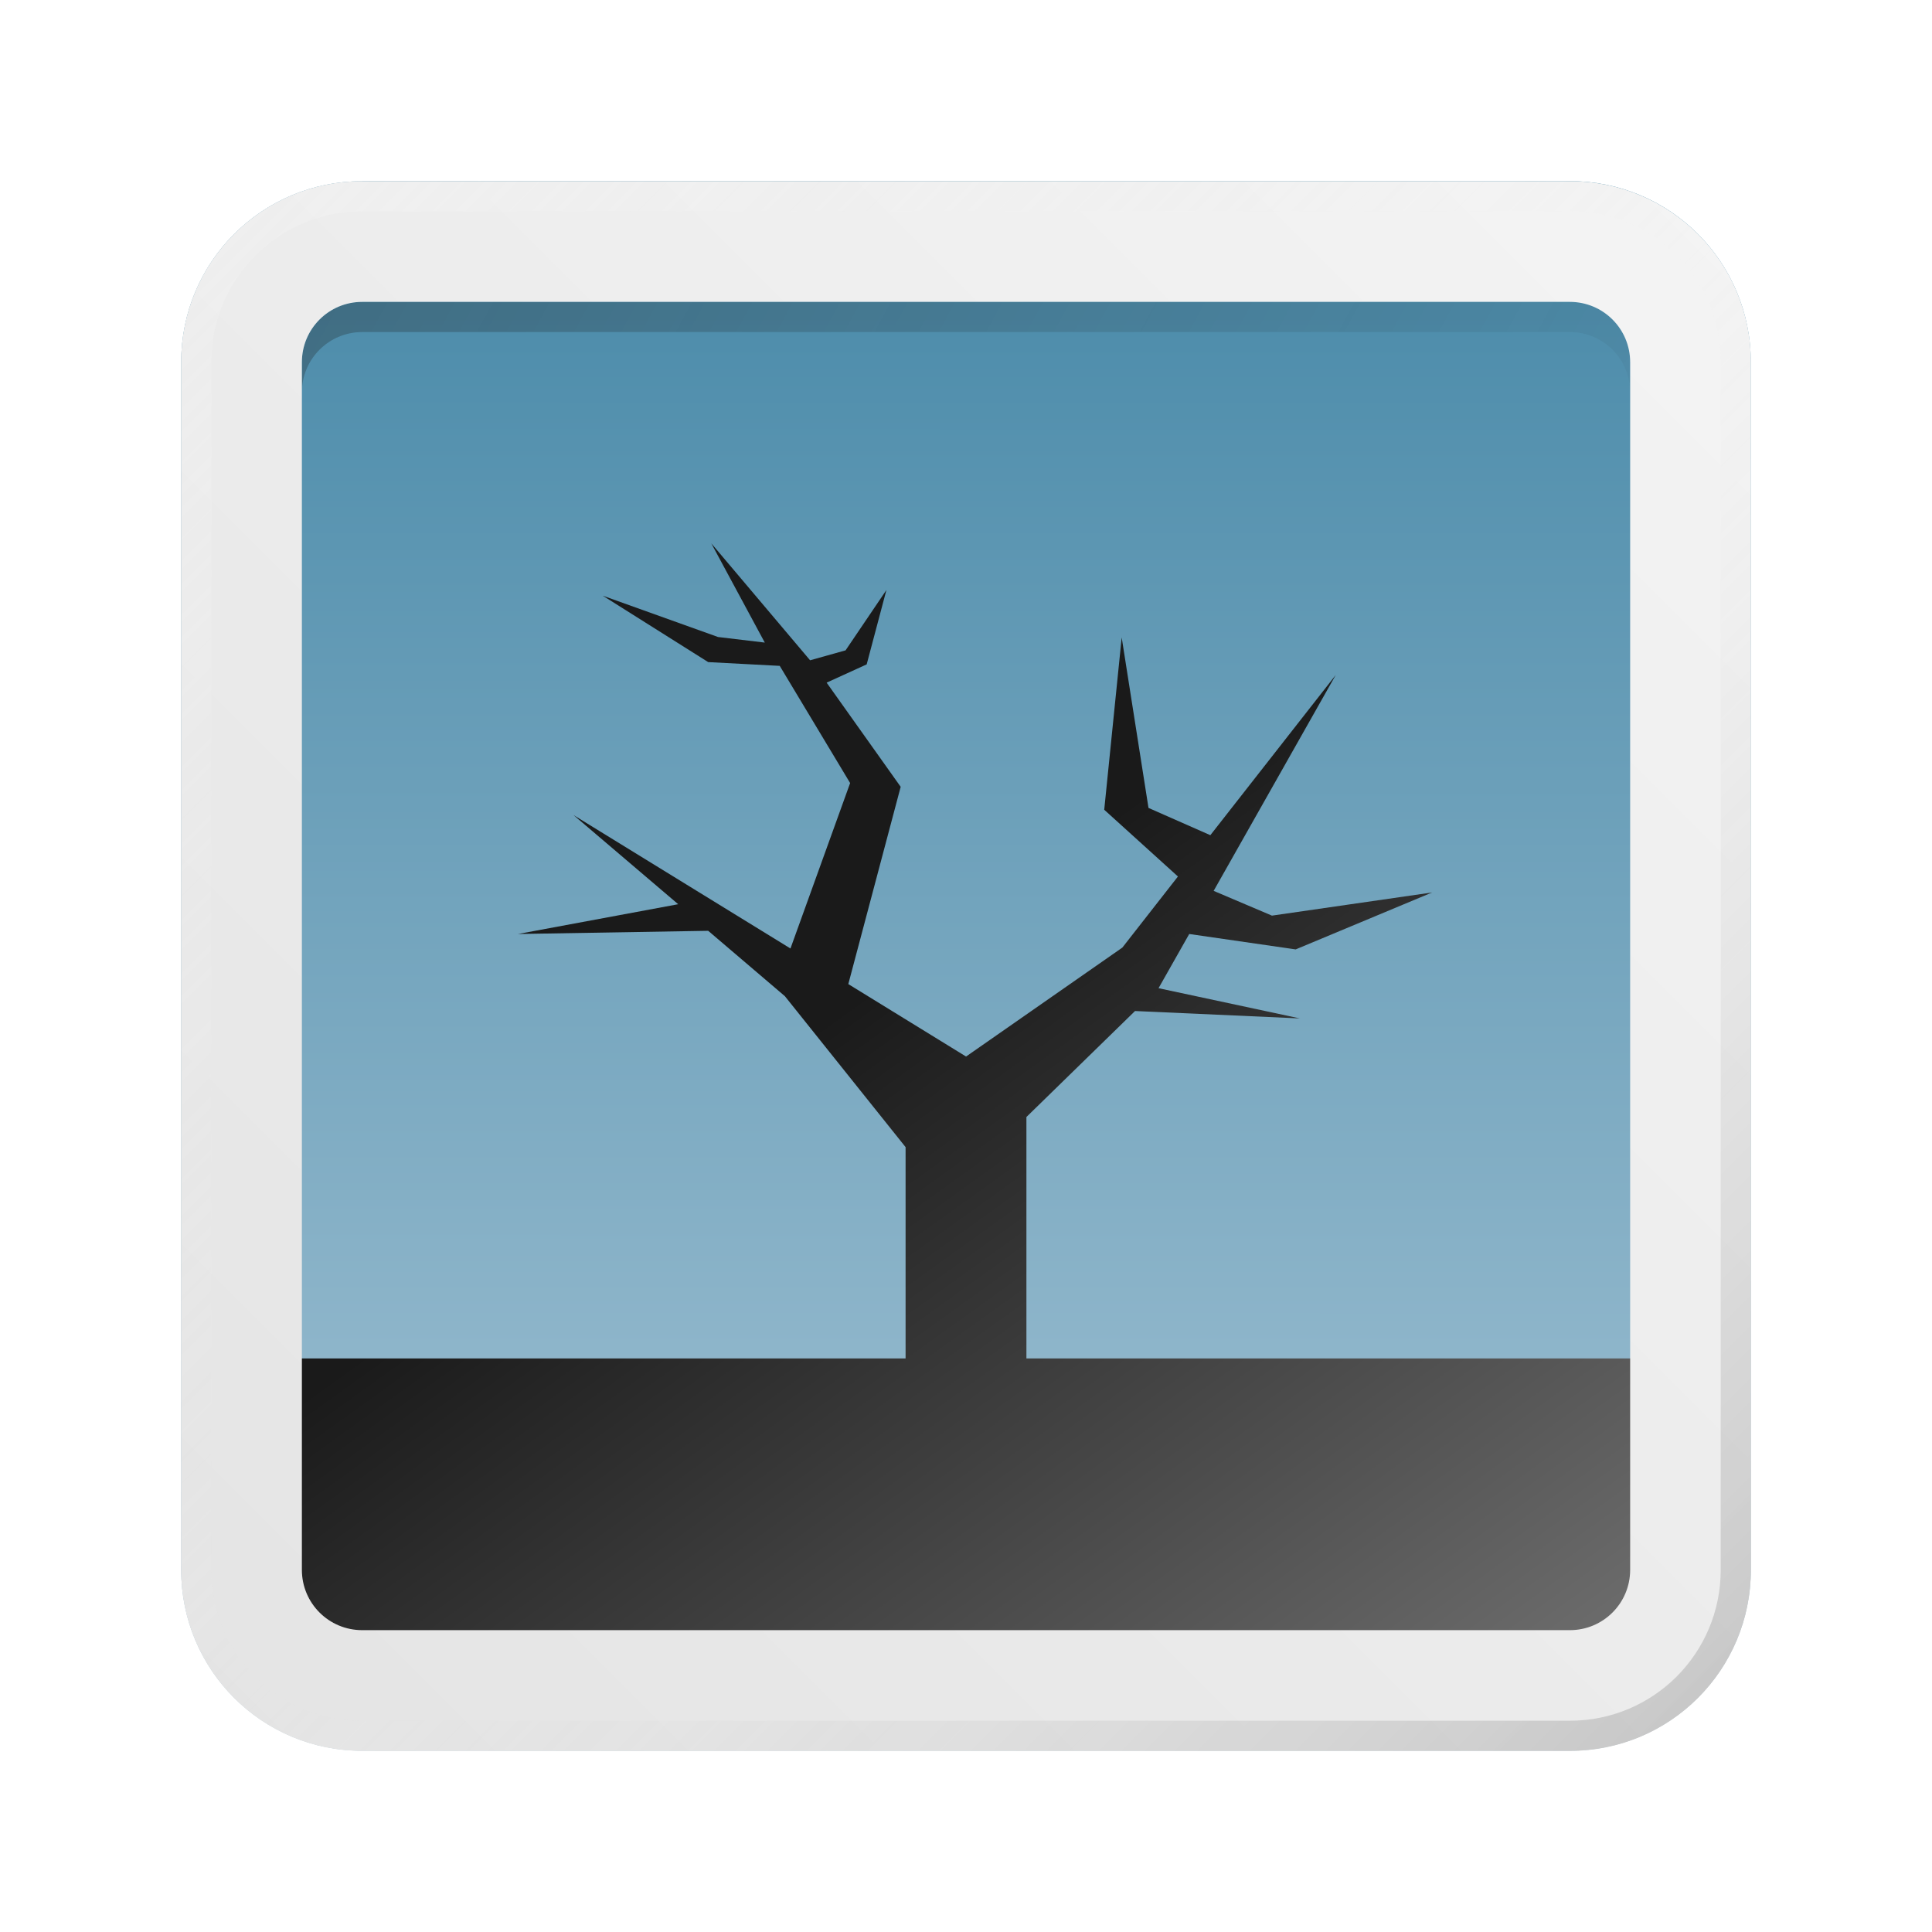
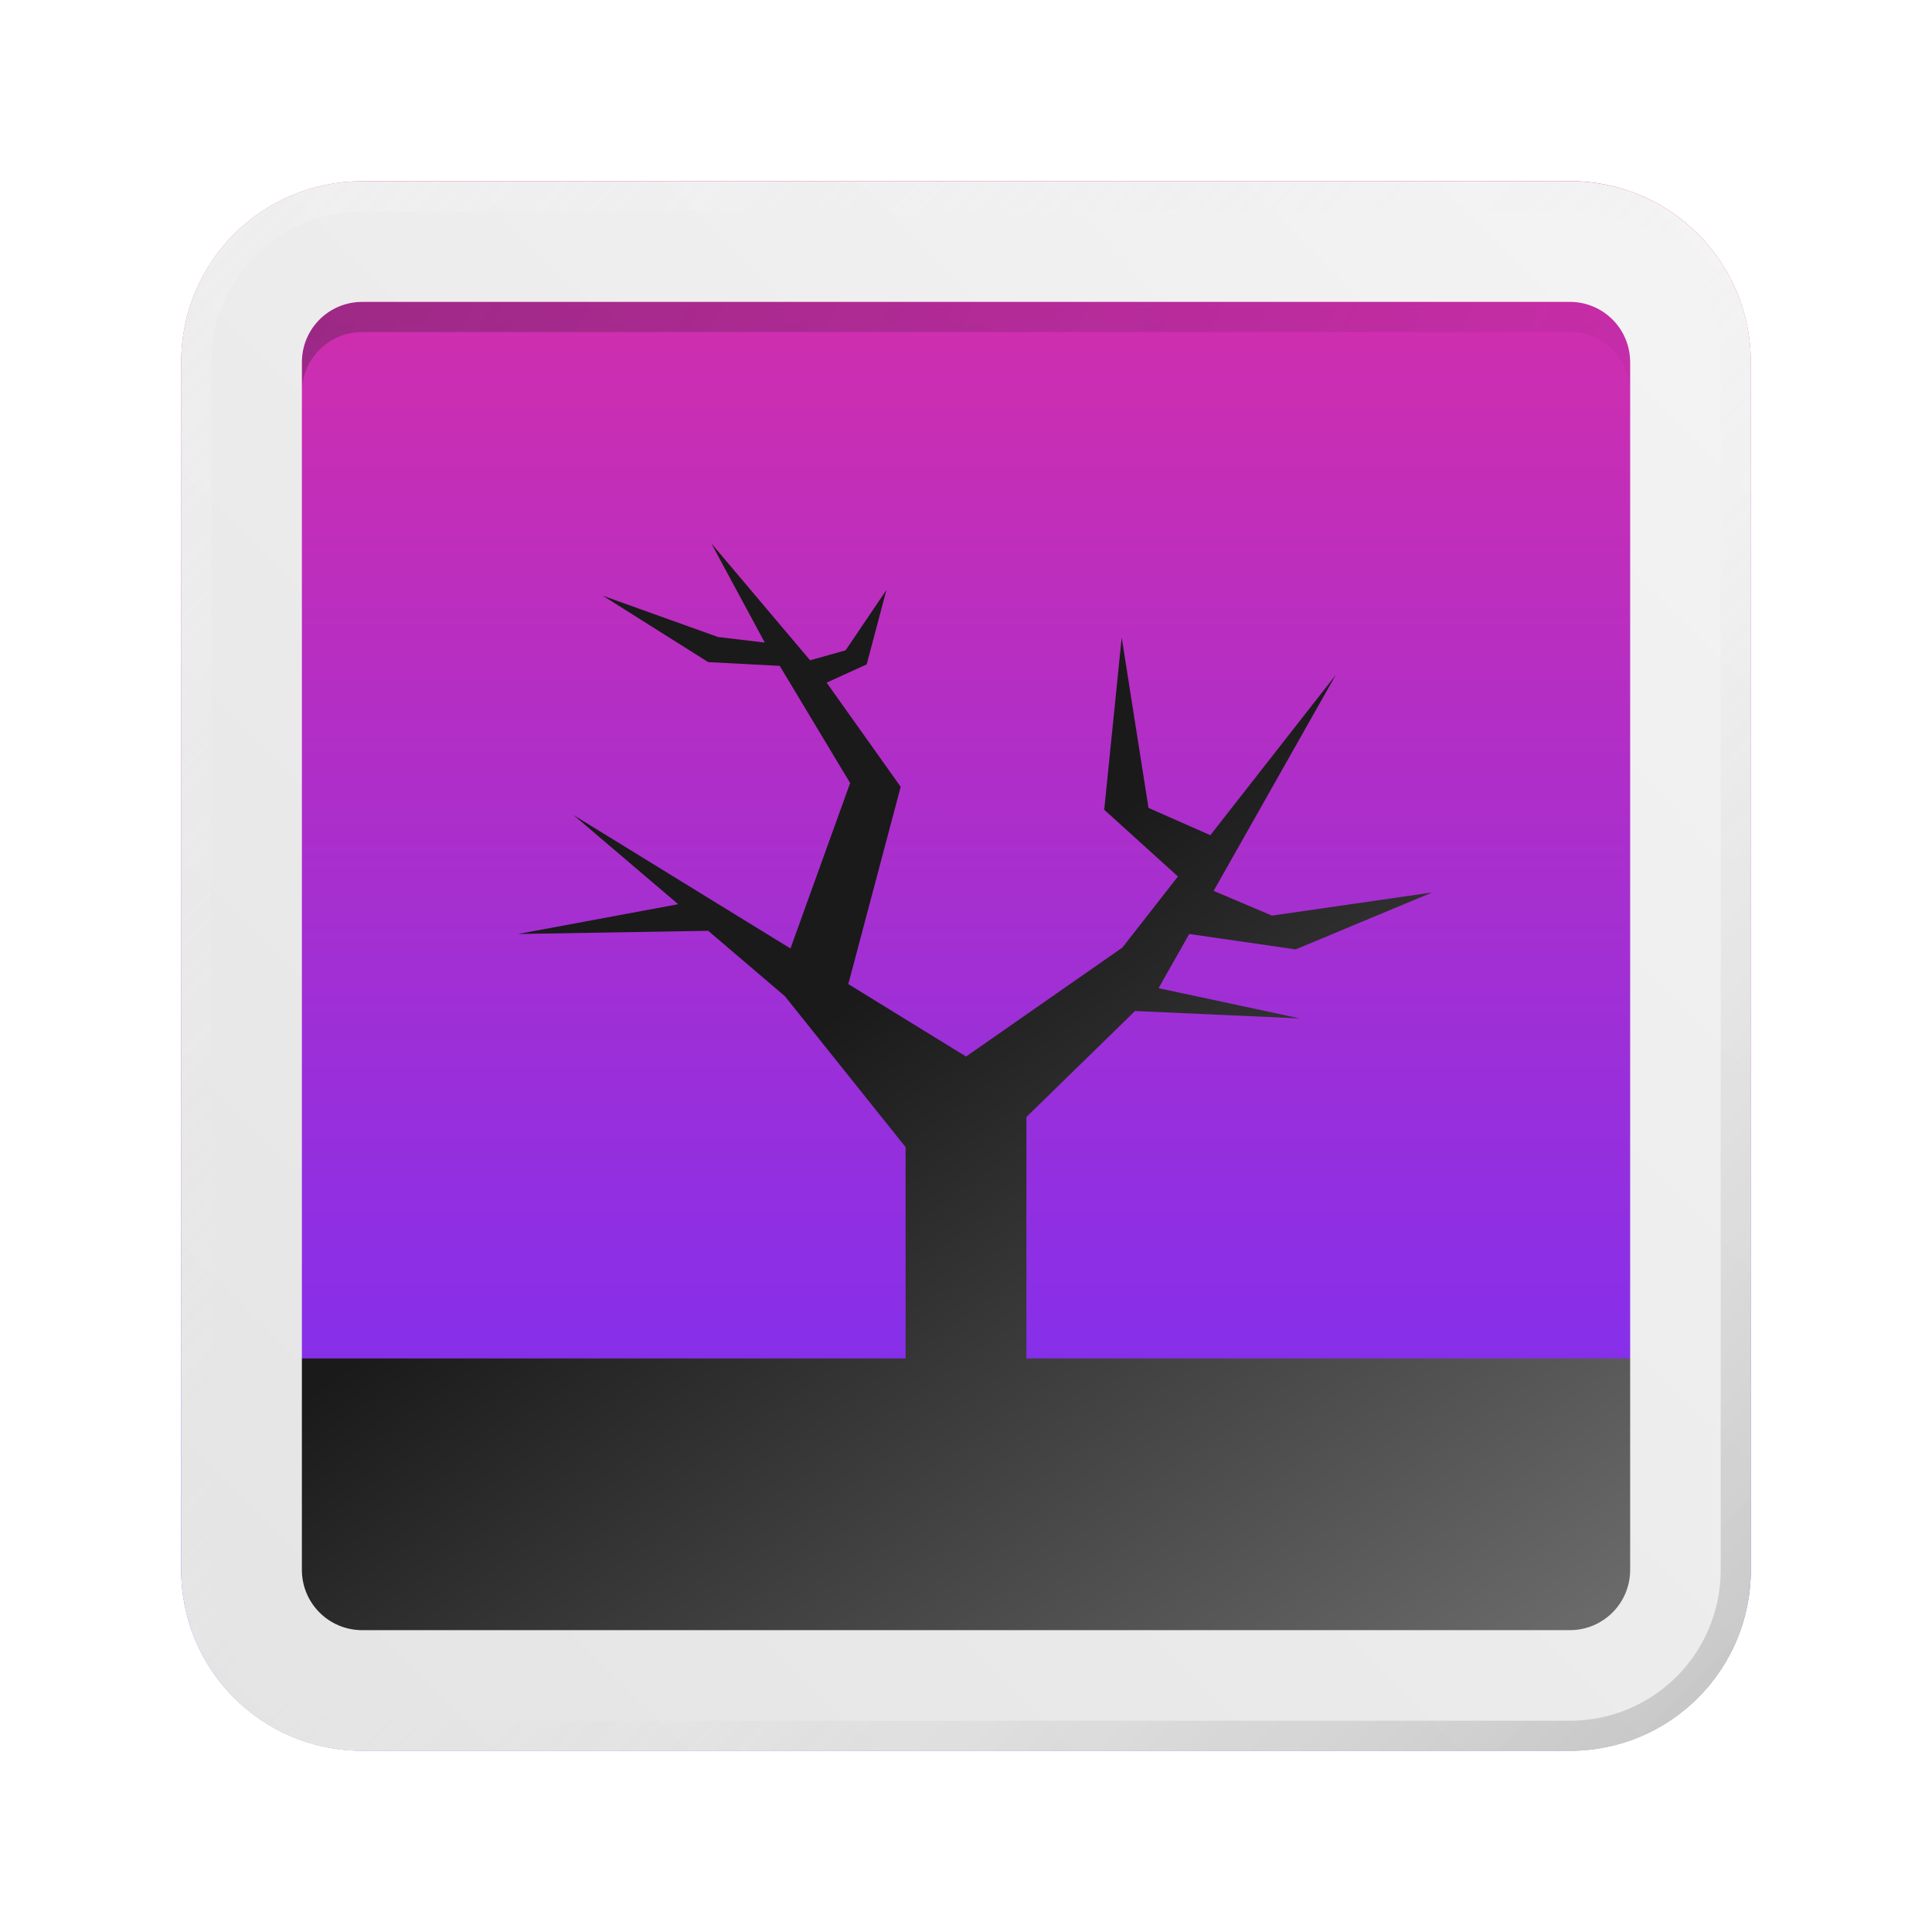
<svg xmlns="http://www.w3.org/2000/svg" xmlns:xlink="http://www.w3.org/1999/xlink" width="64" height="64" viewBox="0 0 16.933 16.933" version="1.1" id="svg5">
  <defs id="defs2">
    <linearGradient id="linearGradient8639">
      <stop style="stop-color:#1a1a1a;stop-opacity:1;" offset="0" id="stop8635" />
      <stop style="stop-color:#808080;stop-opacity:1" offset="1" id="stop8637" />
    </linearGradient>
    <linearGradient id="linearGradient3192">
      <stop style="stop-color:#1a1a1a;stop-opacity:1;" offset="0" id="stop3188" />
      <stop style="stop-color:#1a1a1a;stop-opacity:0;" offset="1" id="stop3190" />
    </linearGradient>
    <linearGradient id="linearGradient2234">
-       <stop style="stop-color:#3b81a2;stop-opacity:1" offset="0" id="stop2230" />
-       <stop style="stop-color:#a2c2d4;stop-opacity:1" offset="1" id="stop2232" />
+       <stop style="stop-color:#e52d9c;stop-opacity:1" offset="0" id="stop2230" />
+       <stop style="stop-color:#6f30fd;stop-opacity:1" offset="1" id="stop2232" />
    </linearGradient>
    <linearGradient id="linearGradient1320">
      <stop style="stop-color:#e2e2e2;stop-opacity:1" offset="0" id="stop1316" />
      <stop style="stop-color:#f6f6f6;stop-opacity:1" offset="1" id="stop1318" />
    </linearGradient>
    <linearGradient id="linearGradient37218">
      <stop style="stop-color:#1a1a1a;stop-opacity:1" offset="0" id="stop37214" />
      <stop style="stop-color:#e6e6e6;stop-opacity:0.003" offset="0.497" id="stop37220" />
      <stop style="stop-color:#ffffff;stop-opacity:1" offset="1" id="stop37216" />
    </linearGradient>
    <linearGradient xlink:href="#linearGradient37218" id="linearGradient881" x1="64.208" y1="64.063" x2="0.305" y2="0.135" gradientUnits="userSpaceOnUse" />
    <linearGradient xlink:href="#linearGradient1320" id="linearGradient1322" x1="4.2519684e-08" y1="64" x2="64" y2="2.2677165e-07" gradientUnits="userSpaceOnUse" />
    <linearGradient xlink:href="#linearGradient2234" id="linearGradient2236" x1="7.938" y1="-2.7838135e-07" x2="7.937" y2="14.817" gradientUnits="userSpaceOnUse" />
    <linearGradient xlink:href="#linearGradient3192" id="linearGradient3194" x1="10" y1="3.5" x2="54" y2="27.5" gradientUnits="userSpaceOnUse" />
    <linearGradient xlink:href="#linearGradient8639" id="linearGradient8641" x1="8.467" y1="8.07" x2="14.552" y2="16.536" gradientUnits="userSpaceOnUse" />
  </defs>
  <path id="rect846-3" style="fill:url(#linearGradient2236);stroke-width:0.338;fill-opacity:1" d="m 3.175,1.587 h 10.583 c 0.879,0 1.587,0.708 1.587,1.587 v 10.583 c 0,0.879 -0.708,1.587 -1.587,1.587 H 3.175 c -0.879,0 -1.587,-0.708 -1.587,-1.587 V 3.175 c 0,-0.879 0.708,-1.587 1.587,-1.587 z" />
  <path id="rect3032" style="opacity:0.3;fill:url(#linearGradient3194);fill-opacity:1;stroke-width:6;stroke-linejoin:round" d="M 12 10 C 10.892 10 10 10.892 10 12 L 10 13 C 10 11.892 10.892 11 12 11 L 52 11 C 53.108 11 54 11.892 54 13 L 54 12 C 54 10.892 53.108 10 52 10 L 12 10 z " transform="scale(0.2645833)" />
  <path id="rect3538" style="opacity:1;fill:url(#linearGradient8641);stroke-width:1.554;stroke-linejoin:round;fill-opacity:1" d="M 2.117,11.906 H 7.937 V 10.054 L 6.879,8.731 6.207,8.158 4.54,8.186 5.944,7.925 5.027,7.144 6.928,8.313 7.451,6.863 6.834,5.836 6.207,5.803 5.283,5.221 6.293,5.583 6.703,5.632 6.234,4.762 7.1,5.787 7.411,5.7 7.769,5.171 7.596,5.823 7.245,5.983 7.894,6.896 7.435,8.625 8.467,9.26 9.837,8.305 10.324,7.682 9.678,7.097 9.831,5.587 10.066,7.081 10.608,7.32 11.707,5.916 10.637,7.808 11.148,8.025 12.552,7.822 11.356,8.321 10.423,8.186 10.154,8.661 11.393,8.926 9.948,8.861 8.996,9.79 V 11.906 h 5.556 v 2.646 H 2.117 Z" />
  <path id="rect849" style="opacity:1;fill:url(#linearGradient1322);stroke-width:5.967;stroke-linejoin:round;fill-opacity:1" d="M 12 6 C 8.676 6 6 8.676 6 12 L 6 52 C 6 55.324 8.676 58 12 58 L 52 58 C 55.324 58 58 55.324 58 52 L 58 12 C 58 8.676 55.324 6 52 6 L 12 6 z M 12 10 L 52 10 C 53.108 10 54 10.892 54 12 L 54 52 C 54 53.108 53.108 54 52 54 L 12 54 C 10.892 54 10 53.108 10 52 L 10 12 C 10 10.892 10.892 10 12 10 z " transform="scale(0.2645833)" />
  <path id="rect846" style="opacity:0.3;fill:url(#linearGradient881);stroke-width:1.276;fill-opacity:1" d="M 12 6 C 8.676 6 6 8.676 6 12 L 6 52 C 6 55.324 8.676 58 12 58 L 52 58 C 55.324 58 58 55.324 58 52 L 58 12 C 58 8.676 55.324 6 52 6 L 12 6 z M 12 7 L 52 7 C 54.77 7 57 9.23 57 12 L 57 52 C 57 54.77 54.77 57 52 57 L 12 57 C 9.23 57 7 54.77 7 52 L 7 12 C 7 9.23 9.23 7 12 7 z " transform="scale(0.2645833)" />
</svg>
